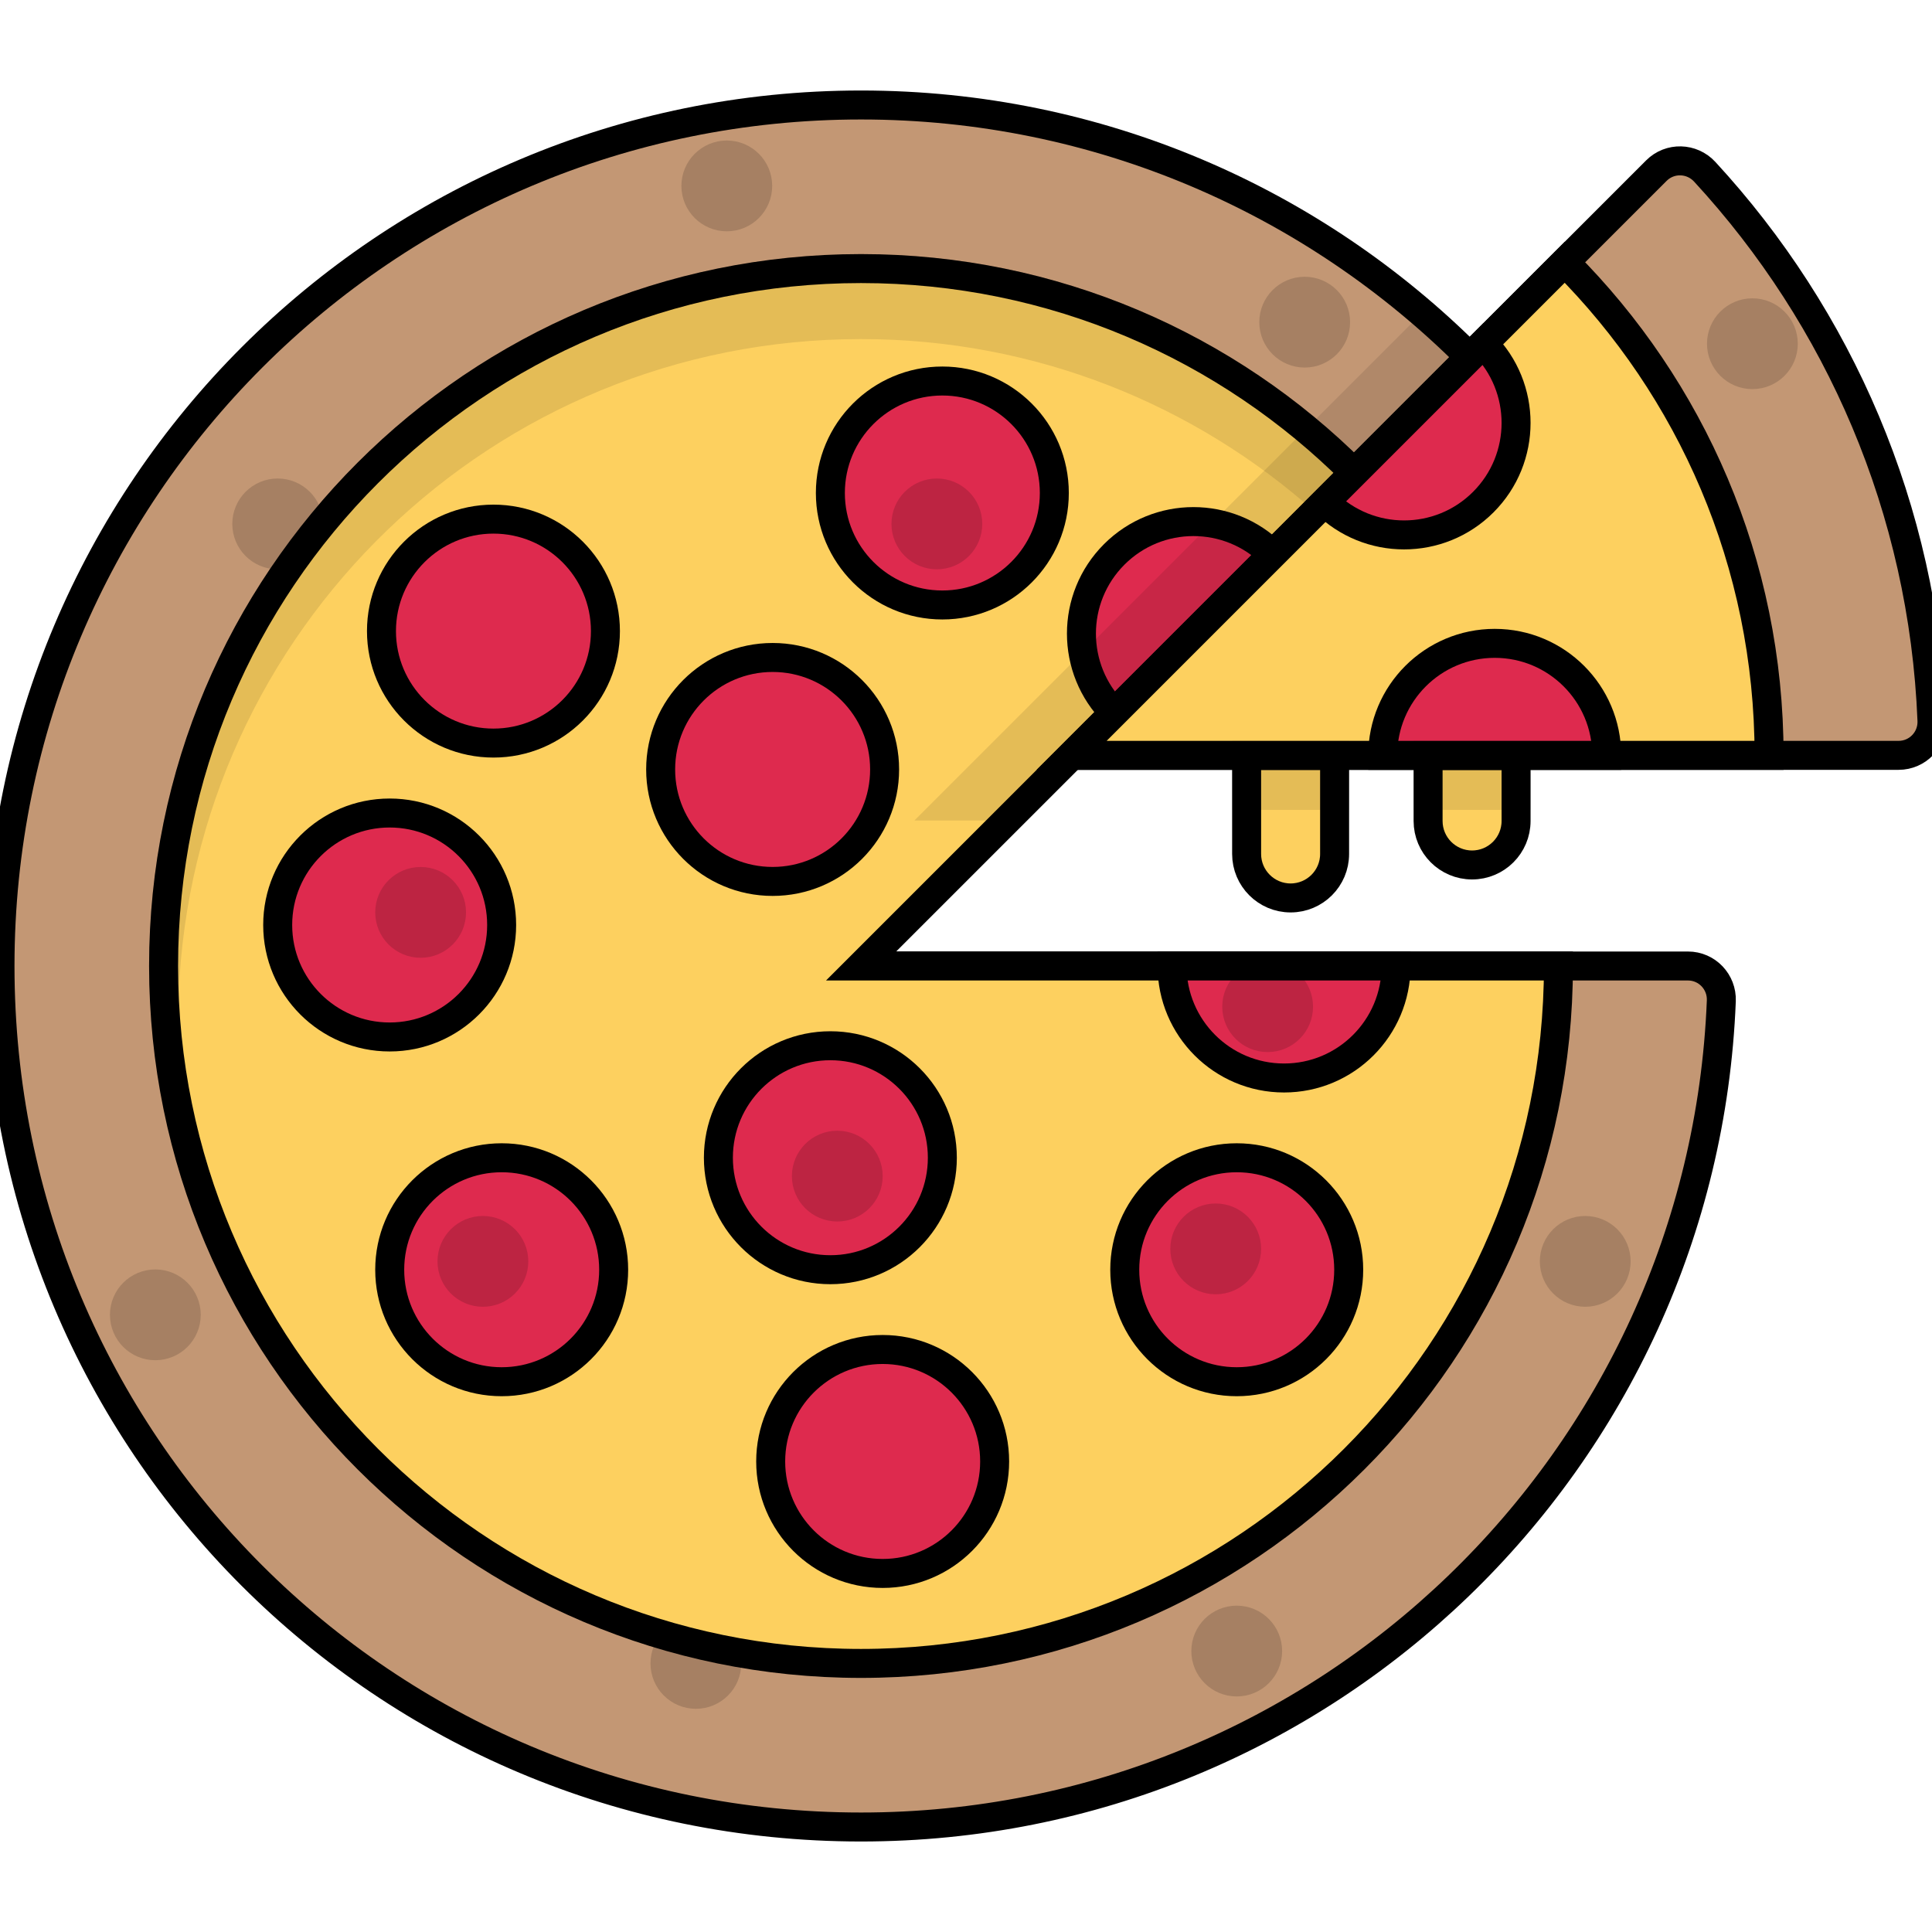
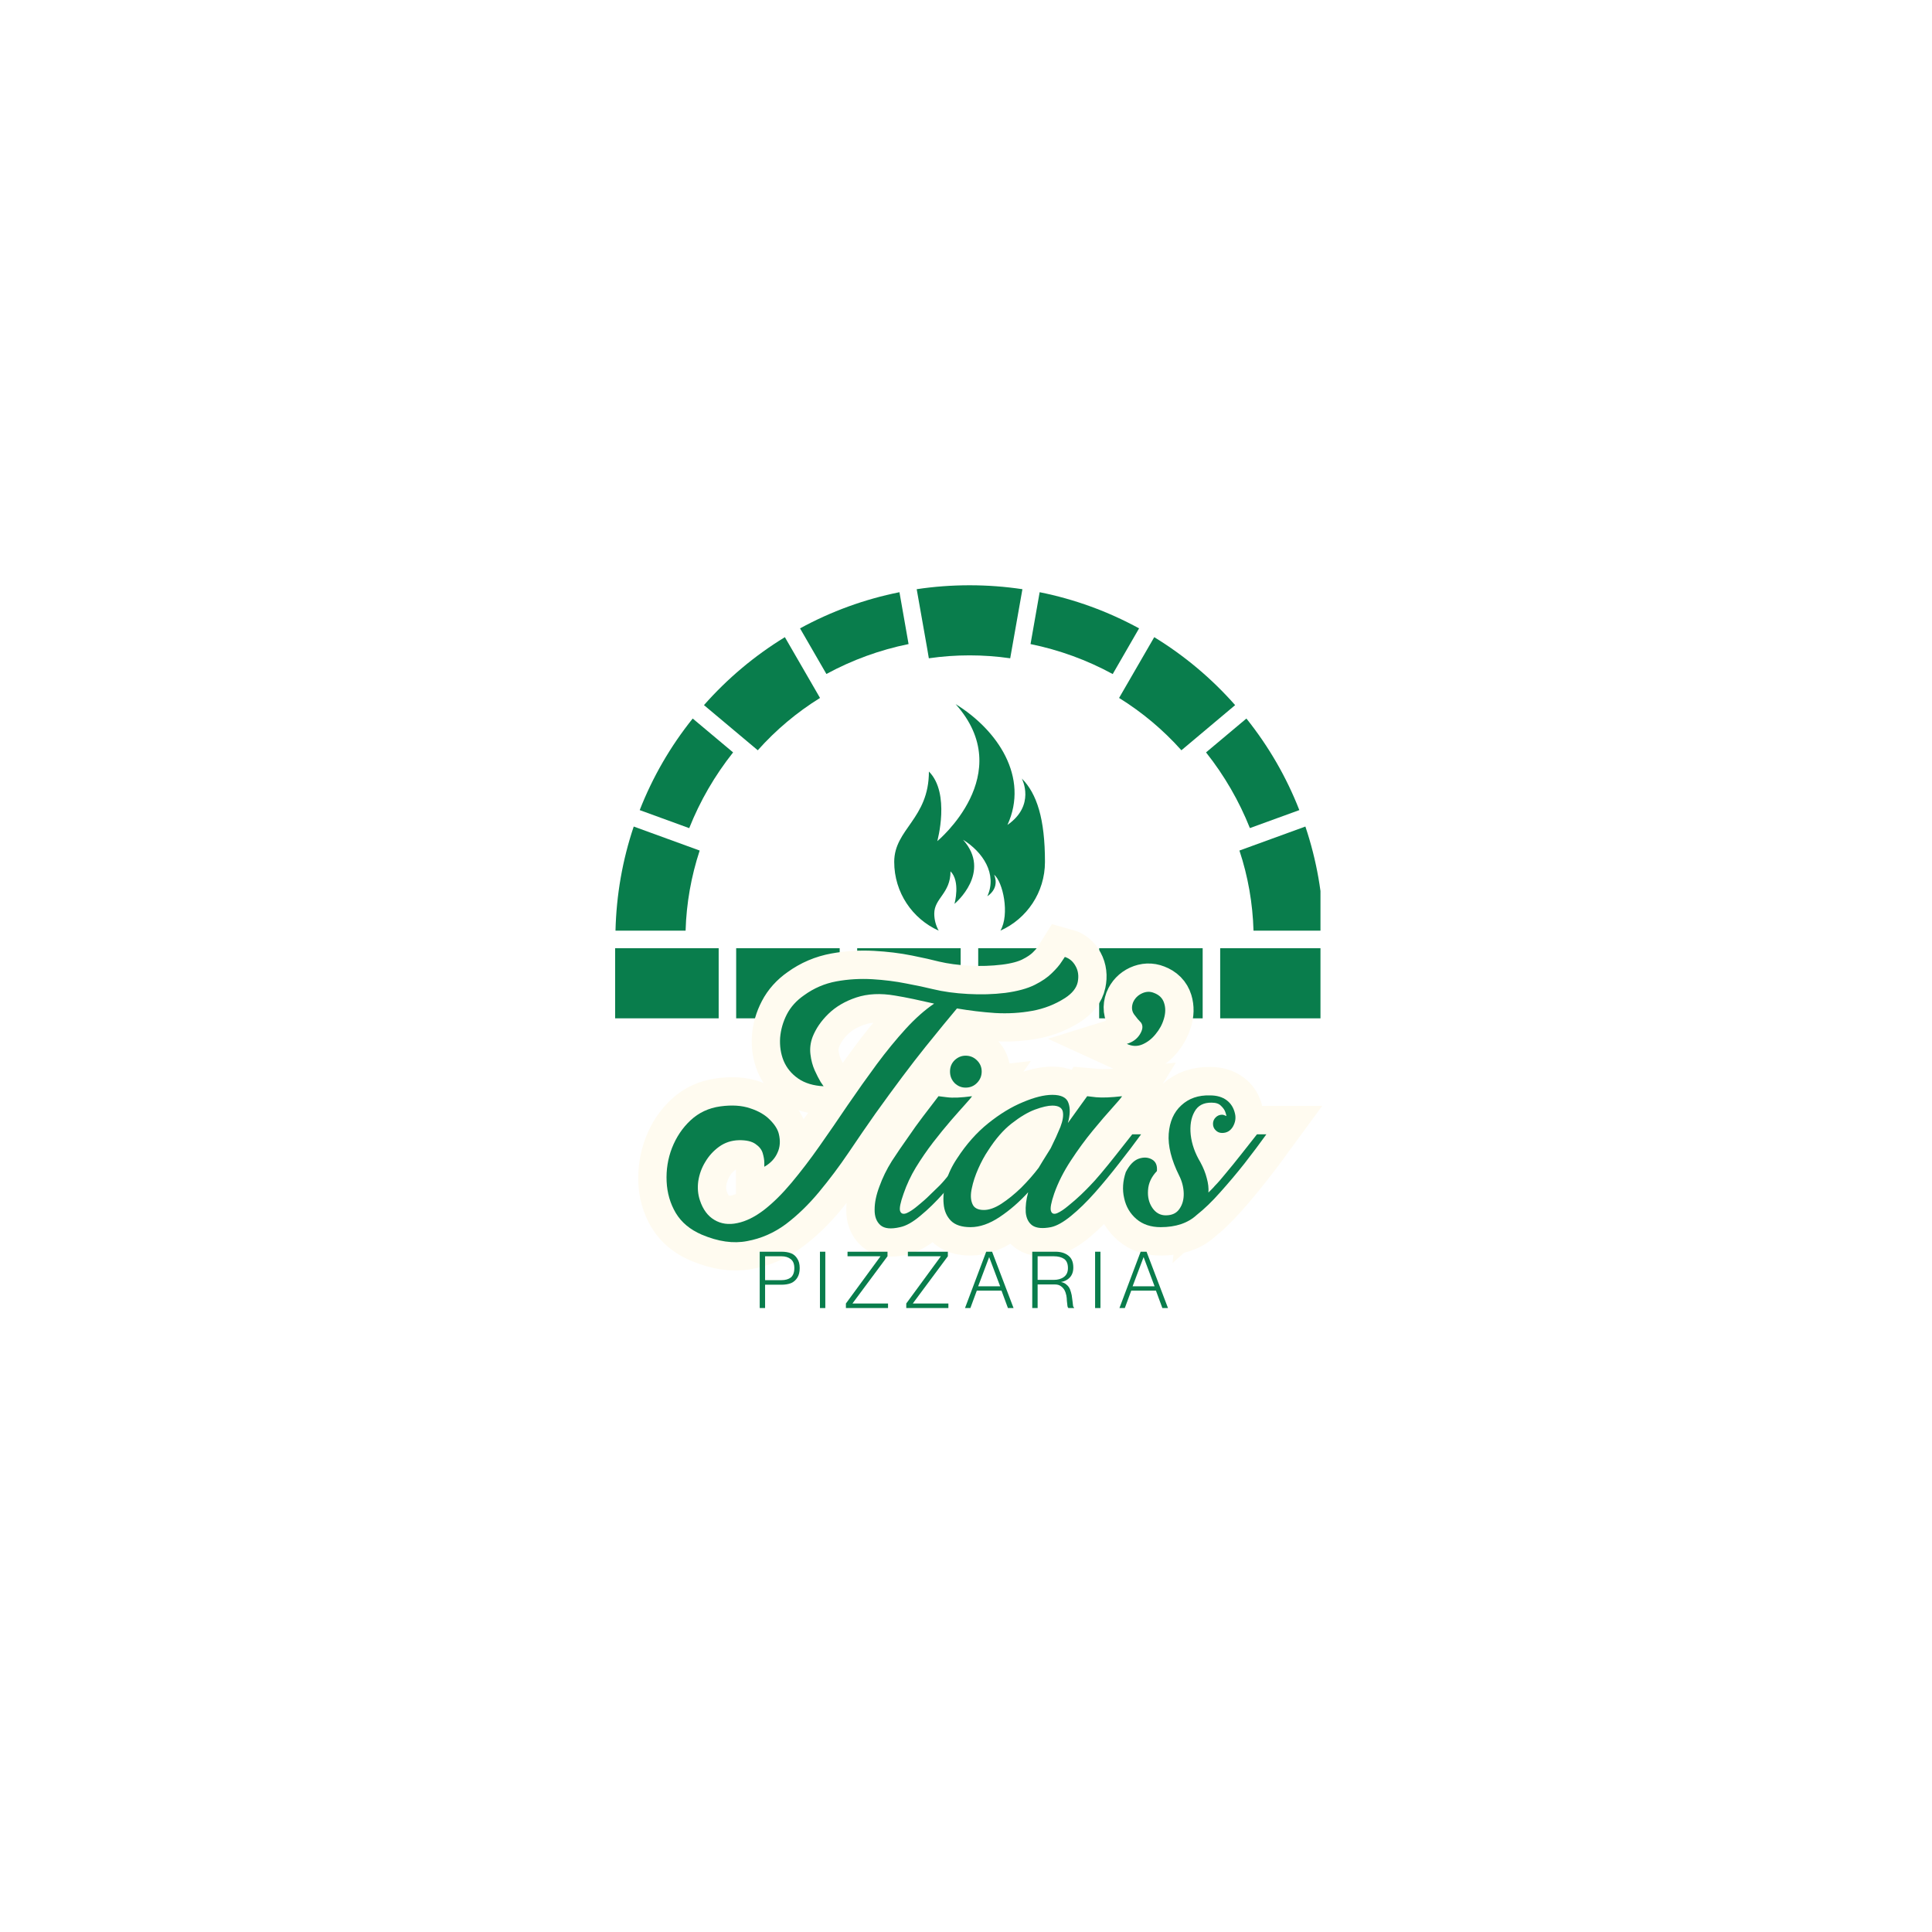
- <svg xmlns="http://www.w3.org/2000/svg" version="1.1" id="Layer_1" viewBox="0 0 512 512" xml:space="preserve" width="64px" height="64px" fill="#000000" stroke="#000000" stroke-width="7.68">
-   <g id="SVGRepo_bgCarrier" stroke-width="0" />
-   <g id="SVGRepo_tracerCarrier" stroke-linecap="round" stroke-linejoin="round" />
-   <g id="SVGRepo_iconCarrier">
-     <path style="fill:#C39774;" d="M228.176,255.999L389.52,94.655c-41.292-41.292-98.335-66.831-161.344-66.831 C102.158,27.825,0,129.982,0,255.999c0,126.389,101.786,228.176,228.176,228.176c122.922,0,223.142-97.2,227.991-218.934 c0.201-5.036-3.8-9.242-8.839-9.242H228.176z" />
-     <circle style="opacity:0.15;enable-background:new ;" cx="345.757" cy="85.377" r="8.191" />
-     <circle style="opacity:0.15;enable-background:new ;" cx="192.609" cy="49.269" r="8.191" />
-     <circle style="opacity:0.15;enable-background:new ;" cx="73.592" cy="138.84" r="8.191" />
-     <circle style="opacity:0.15;enable-background:new ;" cx="41.166" cy="348.444" r="8.191" />
-     <circle style="opacity:0.15;enable-background:new ;" cx="184.418" cy="440.822" r="8.191" />
-     <circle style="opacity:0.15;enable-background:new ;" cx="327.747" cy="437.546" r="8.191" />
-     <circle style="opacity:0.15;enable-background:new ;" cx="420.103" cy="334.278" r="8.191" />
-     <path style="fill:#FDD05F;" d="M43.35,255.999c0,102.076,82.749,184.825,184.825,184.825s184.825-82.749,184.825-184.825H228.176 l130.691-130.69c-33.446-33.446-79.653-54.134-130.691-54.134C126.1,71.175,43.35,153.923,43.35,255.999z" />
-     <path style="opacity:0.1;enable-background:new ;" d="M228.176,71.175C126.1,71.175,43.35,153.924,43.35,256 c0,2.486,0.063,4.957,0.161,7.42c3.896-98.634,85.075-177.405,184.664-177.405c47.262,0,90.373,17.748,123.053,46.933l7.638-7.638 C325.42,91.862,279.213,71.175,228.176,71.175z" />
-     <g>
-       <path style="fill:#DE2A4E;" d="M310.613,255.999c0,16.392,13.288,29.679,29.679,29.679c16.392,0,29.679-13.288,29.679-29.679 L310.613,255.999L310.613,255.999z" />
-       <path style="fill:#DE2A4E;" d="M337.258,146.918c-11.59-11.59-30.383-11.59-41.973,0c-11.59,11.59-11.59,30.383,0,41.973 L337.258,146.918z" />
-       <circle style="fill:#DE2A4E;" cx="249.731" cy="130.649" r="29.675" />
-       <circle style="fill:#DE2A4E;" cx="130.769" cy="167.248" r="29.675" />
-       <circle style="fill:#DE2A4E;" cx="103.267" cy="245.133" r="29.675" />
-       <circle style="fill:#DE2A4E;" cx="204.755" cy="203.913" r="29.675" />
-       <circle style="fill:#DE2A4E;" cx="132.953" cy="336.495" r="29.675" />
-       <circle style="fill:#DE2A4E;" cx="220.056" cy="306.809" r="29.675" />
-       <circle style="fill:#DE2A4E;" cx="233.916" cy="387.304" r="29.675" />
-       <circle style="fill:#DE2A4E;" cx="327.747" cy="336.495" r="29.675" />
+ <svg xmlns="http://www.w3.org/2000/svg" width="150" zoomAndPan="magnify" viewBox="0 0 112.5 112.5" height="150" preserveAspectRatio="xMidYMid meet" version="1.0">
+   <defs>
+     <g />
+     <clipPath id="7deb8e3ed2">
+       <path d="M 72 48 L 76.891 48 L 76.891 55 L 72 55 Z M 72 48 " clip-rule="nonzero" />
+     </clipPath>
+     <clipPath id="2e61ff864e">
+       <path d="M 35.82 48 L 41 48 L 41 55 L 35.82 55 Z M 35.82 48 " clip-rule="nonzero" />
+     </clipPath>
+     <clipPath id="ec653d6124">
+       <path d="M 71 55 L 76.891 55 L 76.891 59.352 L 71 59.352 Z M 71 55 " clip-rule="nonzero" />
+     </clipPath>
+     <clipPath id="f36c072488">
+       <path d="M 64 55 L 71 55 L 71 59.352 L 64 59.352 Z M 64 55 " clip-rule="nonzero" />
+     </clipPath>
+     <clipPath id="583a782985">
+       <path d="M 56 55 L 63 55 L 63 59.352 L 56 59.352 Z M 56 55 " clip-rule="nonzero" />
+     </clipPath>
+     <clipPath id="95b96319da">
+       <path d="M 49 55 L 56 55 L 56 59.352 L 49 59.352 Z M 49 55 " clip-rule="nonzero" />
+     </clipPath>
+     <clipPath id="9e1f53f5bd">
+       <path d="M 42 55 L 49 55 L 49 59.352 L 42 59.352 Z M 42 55 " clip-rule="nonzero" />
+     </clipPath>
+     <clipPath id="bbf9f26774">
+       <path d="M 35.82 55 L 42 55 L 42 59.352 L 35.82 59.352 Z M 35.82 55 " clip-rule="nonzero" />
+     </clipPath>
+   </defs>
+   <path fill="#097d4c" d="M 37.25 47.172 C 38.004 45.246 39.039 43.457 40.336 41.84 L 42.688 43.812 C 41.621 45.16 40.762 46.637 40.133 48.223 Z M 37.25 47.172 " fill-opacity="1" fill-rule="nonzero" />
+   <path fill="#097d4c" d="M 40.992 41.059 C 42.359 39.508 43.941 38.18 45.703 37.102 L 47.75 40.641 C 46.402 41.477 45.184 42.5 44.125 43.688 Z M 40.992 41.059 " fill-opacity="1" fill-rule="nonzero" />
+   <path fill="#097d4c" d="M 46.586 36.59 C 48.402 35.598 50.344 34.891 52.375 34.484 L 52.906 37.504 C 51.23 37.844 49.625 38.43 48.121 39.246 Z M 46.586 36.59 " fill-opacity="1" fill-rule="nonzero" />
+   <path fill="#097d4c" d="M 64.793 39.25 C 63.289 38.43 61.684 37.848 60.008 37.504 L 60.539 34.484 C 62.57 34.891 64.512 35.598 66.328 36.59 Z M 64.793 39.25 " fill-opacity="1" fill-rule="nonzero" />
+   <path fill="#097d4c" d="M 68.793 43.688 C 67.73 42.5 66.516 41.48 65.164 40.641 L 67.211 37.102 C 68.973 38.18 70.555 39.508 71.922 41.059 Z M 68.793 43.688 " fill-opacity="1" fill-rule="nonzero" />
+   <path fill="#097d4c" d="M 72.781 48.219 C 72.148 46.633 71.293 45.156 70.227 43.812 L 72.578 41.84 C 73.875 43.461 74.91 45.25 75.66 47.172 Z M 72.781 48.219 " fill-opacity="1" fill-rule="nonzero" />
+   <g clip-path="url(#7deb8e3ed2)">
+     <path fill="#097d4c" d="M 72.992 54.191 C 72.945 52.598 72.672 51.031 72.172 49.527 L 76.012 48.129 C 76.668 50.082 77.027 52.117 77.074 54.191 Z M 72.992 54.191 " fill-opacity="1" fill-rule="nonzero" />
+   </g>
+   <path fill="#097d4c" d="M 58.824 38.332 C 57.258 38.105 55.656 38.105 54.086 38.332 C 54.086 38.332 54 37.82 54 37.82 L 53.379 34.309 C 55.398 34.004 57.516 34.004 59.535 34.309 C 59.48 34.625 58.859 38.137 58.824 38.332 Z M 58.824 38.332 " fill-opacity="1" fill-rule="nonzero" />
+   <g clip-path="url(#2e61ff864e)">
+     <path fill="#097d4c" d="M 35.84 54.191 C 35.891 52.113 36.246 50.078 36.902 48.129 L 40.742 49.527 C 40.246 51.035 39.969 52.598 39.922 54.191 Z M 35.84 54.191 " fill-opacity="1" fill-rule="nonzero" />
+   </g>
+   <path fill="#097d4c" d="M 60.848 50.188 C 60.848 51.973 59.781 53.508 58.254 54.191 C 58.805 53.242 58.402 51.344 57.883 50.93 C 57.902 50.973 58.246 51.668 57.492 52.191 C 58.082 50.891 57.227 49.609 56.078 48.898 C 57.766 50.789 55.629 52.594 55.578 52.633 C 55.59 52.598 55.934 51.32 55.348 50.738 C 55.348 52.027 54.402 52.301 54.402 53.199 C 54.402 53.559 54.496 53.898 54.66 54.191 C 53.133 53.508 52.07 51.973 52.07 50.188 C 52.07 48.27 54.09 47.684 54.09 44.926 C 55.352 46.191 54.578 48.98 54.578 48.98 C 54.578 48.98 59.293 45.082 55.645 41 C 58.102 42.516 59.934 45.258 58.664 48.035 C 60.305 46.895 59.523 45.379 59.5 45.332 C 60.379 46.215 60.848 47.684 60.848 50.188 Z M 60.848 50.188 " fill-opacity="1" fill-rule="nonzero" />
+   <g clip-path="url(#ec653d6124)">
+     <path fill="#097d4c" d="M 71.051 55.215 L 77.074 55.215 L 77.074 59.297 L 71.051 59.297 Z M 71.051 55.215 " fill-opacity="1" fill-rule="nonzero" />
+   </g>
+   <g clip-path="url(#f36c072488)">
+     <path fill="#097d4c" d="M 64.004 55.215 L 70.031 55.215 L 70.031 59.297 L 64.004 59.297 Z M 64.004 55.215 " fill-opacity="1" fill-rule="nonzero" />
+   </g>
+   <g clip-path="url(#583a782985)">
+     <path fill="#097d4c" d="M 56.961 55.215 L 62.984 55.215 L 62.984 59.297 L 56.961 59.297 Z M 56.961 55.215 " fill-opacity="1" fill-rule="nonzero" />
+   </g>
+   <g clip-path="url(#95b96319da)">
+     <path fill="#097d4c" d="M 49.914 55.215 L 55.938 55.215 L 55.938 59.297 L 49.914 59.297 Z M 49.914 55.215 " fill-opacity="1" fill-rule="nonzero" />
+   </g>
+   <g clip-path="url(#9e1f53f5bd)">
+     <path fill="#097d4c" d="M 42.867 55.215 L 48.895 55.215 L 48.895 59.297 L 42.867 59.297 Z M 42.867 55.215 " fill-opacity="1" fill-rule="nonzero" />
+   </g>
+   <g clip-path="url(#bbf9f26774)">
+     <path fill="#097d4c" d="M 35.82 55.215 L 41.848 55.215 L 41.848 59.297 L 35.82 59.297 Z M 35.82 55.215 " fill-opacity="1" fill-rule="nonzero" />
+   </g>
+   <path stroke-linecap="butt" transform="matrix(0.248494, 0, 0, 0.248494, 20.85595, 54.04628)" fill="none" stroke-linejoin="miter" d="M 165.574 6.762 C 166.674 7.061 167.523 7.768 168.136 8.868 C 168.733 9.969 168.891 11.226 168.592 12.625 C 168.309 14.009 167.334 15.266 165.652 16.367 C 163.294 17.876 160.716 18.882 157.934 19.385 C 155.152 19.872 152.275 20.045 149.288 19.856 C 146.301 19.668 143.315 19.306 140.328 18.803 C 138.693 20.737 136.225 23.755 132.924 27.842 C 129.623 31.929 125.724 37.148 121.213 43.499 C 119.216 46.281 117.126 49.284 114.956 52.506 C 112.771 55.729 110.46 58.826 108.024 61.781 C 105.587 64.736 102.978 67.251 100.211 69.326 C 97.429 71.401 94.411 72.737 91.157 73.335 C 87.903 73.948 84.366 73.429 80.546 71.81 C 77.811 70.647 75.783 68.965 74.431 66.733 C 73.095 64.5 72.387 62.048 72.277 59.344 C 72.183 56.64 72.607 54.015 73.566 51.484 C 74.541 48.938 75.987 46.769 77.889 44.992 C 79.807 43.2 82.134 42.131 84.853 41.77 C 87.588 41.392 89.915 41.534 91.848 42.194 C 93.798 42.839 95.338 43.75 96.454 44.898 C 97.602 46.045 98.293 47.146 98.545 48.199 C 98.969 49.834 98.891 51.312 98.278 52.663 C 97.68 53.984 96.643 55.084 95.165 55.917 C 95.165 55.917 95.165 55.603 95.165 54.943 C 95.165 54.283 95.039 53.528 94.772 52.695 C 94.521 51.846 93.955 51.123 93.074 50.526 C 92.226 49.928 90.921 49.645 89.207 49.708 C 87.463 49.755 85.922 50.258 84.586 51.201 C 83.265 52.145 82.165 53.324 81.332 54.754 C 80.499 56.153 79.964 57.662 79.713 59.266 C 79.477 60.869 79.603 62.362 80.074 63.777 C 80.813 65.931 81.945 67.471 83.501 68.383 C 85.042 69.311 86.818 69.562 88.83 69.138 C 90.858 68.713 92.964 67.66 95.165 65.994 C 97.272 64.359 99.394 62.252 101.547 59.674 C 103.701 57.065 105.87 54.204 108.071 51.091 C 110.288 47.963 112.504 44.741 114.768 41.44 C 117.016 38.138 119.263 34.963 121.527 31.898 C 123.775 28.832 126.023 26.066 128.287 23.598 C 130.535 21.13 132.767 19.165 134.983 17.687 C 133.364 17.31 131.761 16.964 130.189 16.634 C 128.601 16.288 127.139 16.005 125.771 15.801 C 122.407 15.235 119.405 15.376 116.764 16.241 C 114.107 17.105 111.922 18.379 110.193 20.045 C 108.464 21.727 107.238 23.535 106.499 25.484 C 105.98 26.836 105.807 28.204 105.98 29.571 C 106.169 30.939 106.499 32.181 107.002 33.297 C 107.505 34.429 107.977 35.34 108.417 36.032 C 108.873 36.708 109.093 37.038 109.093 37.038 C 106.688 36.944 104.691 36.346 103.119 35.246 C 101.547 34.146 100.416 32.747 99.724 31.08 C 99.048 29.383 98.765 27.59 98.891 25.673 C 99.032 23.755 99.567 21.916 100.478 20.171 C 101.39 18.41 102.726 16.933 104.456 15.722 C 106.751 14.056 109.297 12.971 112.08 12.468 C 114.862 11.965 117.676 11.792 120.505 11.949 C 123.335 12.107 125.992 12.421 128.475 12.924 C 130.975 13.427 133.034 13.883 134.653 14.307 C 137.121 14.889 139.872 15.251 142.874 15.423 C 145.893 15.581 148.817 15.486 151.646 15.14 C 154.476 14.795 156.786 14.166 158.563 13.286 C 160.245 12.452 161.597 11.525 162.618 10.55 C 163.64 9.544 164.395 8.664 164.866 7.909 C 165.338 7.139 165.574 6.762 165.574 6.762 Z M 146.05 48.293 L 148.188 48.293 C 146.616 50.431 144.887 52.711 143.016 55.1 C 141.161 57.474 139.259 59.753 137.31 61.938 C 135.376 64.107 133.521 65.931 131.745 67.408 C 129.969 68.886 128.397 69.766 127.029 70.081 C 124.875 70.552 123.335 70.38 122.392 69.578 C 121.449 68.76 120.993 67.534 121.008 65.915 C 121.04 64.28 121.417 62.473 122.172 60.492 C 122.895 58.495 123.854 56.53 125.064 54.581 C 126.274 52.695 127.516 50.856 128.805 49.048 C 130.094 47.224 131.273 45.605 132.342 44.175 C 133.411 42.729 134.292 41.565 134.967 40.716 C 135.659 39.836 135.989 39.412 135.989 39.412 C 135.989 39.412 136.665 39.49 137.986 39.632 C 139.338 39.789 141.287 39.71 143.865 39.412 C 143.692 39.663 143.157 40.292 142.23 41.282 C 141.318 42.288 140.218 43.546 138.897 45.071 C 137.593 46.58 136.209 48.278 134.763 50.148 C 133.333 52.003 131.996 53.952 130.755 55.996 C 129.513 58.055 128.538 60.115 127.815 62.205 C 127.076 64.296 126.825 65.679 127.045 66.308 C 127.249 66.937 127.721 67.094 128.475 66.78 C 129.245 66.45 130.126 65.884 131.148 65.051 C 132.169 64.202 133.144 63.337 134.056 62.457 C 134.967 61.561 135.675 60.869 136.146 60.398 C 136.838 59.722 137.718 58.731 138.772 57.426 C 139.856 56.106 141.035 54.644 142.309 53.041 C 143.598 51.437 144.855 49.865 146.05 48.293 Z M 146.128 33.595 C 146.128 34.633 145.767 35.513 145.044 36.252 C 144.305 36.991 143.425 37.352 142.371 37.352 C 141.365 37.352 140.501 36.991 139.762 36.252 C 139.023 35.513 138.662 34.633 138.662 33.595 C 138.662 32.542 139.023 31.662 139.762 30.954 C 140.501 30.247 141.365 29.886 142.371 29.886 C 143.425 29.886 144.305 30.247 145.044 30.954 C 145.767 31.662 146.128 32.542 146.128 33.595 Z M 181.372 48.293 L 183.494 48.293 C 181.922 50.431 180.209 52.711 178.338 55.1 C 176.483 57.474 174.581 59.753 172.632 61.938 C 170.698 64.107 168.843 65.931 167.067 67.408 C 165.291 68.886 163.703 69.766 162.335 70.081 C 160.402 70.442 158.971 70.301 158.013 69.656 C 157.069 68.996 156.551 67.959 156.441 66.575 C 156.346 65.192 156.519 63.62 157.007 61.891 C 154.947 64.155 152.731 66.072 150.341 67.676 C 147.952 69.279 145.657 70.081 143.456 70.081 C 141.413 70.081 139.888 69.562 138.913 68.54 C 137.907 67.519 137.341 66.198 137.184 64.61 C 137.011 63.007 137.2 61.262 137.75 59.376 C 138.3 57.505 139.165 55.682 140.312 53.952 C 142.466 50.636 144.918 47.885 147.669 45.684 C 150.42 43.483 153.139 41.833 155.812 40.732 C 158.484 39.632 160.764 39.082 162.666 39.082 C 164.756 39.082 166.014 39.695 166.47 40.937 C 166.91 42.178 166.847 43.75 166.281 45.684 C 167.586 43.86 168.671 42.351 169.535 41.172 C 170.415 39.993 170.84 39.412 170.84 39.412 C 170.84 39.412 171.563 39.475 172.993 39.6 C 174.44 39.726 176.452 39.663 179.03 39.412 C 178.81 39.773 178.039 40.654 176.719 42.084 C 175.414 43.499 173.889 45.291 172.129 47.429 C 170.384 49.567 168.671 51.909 166.989 54.471 C 165.307 57.018 164.017 59.596 163.121 62.205 C 162.398 64.296 162.131 65.679 162.335 66.308 C 162.556 66.937 163.043 67.094 163.797 66.78 C 164.552 66.45 165.448 65.884 166.47 65.051 C 167.492 64.202 168.466 63.337 169.394 62.457 C 170.305 61.561 170.997 60.869 171.453 60.398 C 172.145 59.722 173.041 58.731 174.11 57.426 C 175.178 56.106 176.357 54.644 177.646 53.041 C 178.92 51.437 180.162 49.865 181.372 48.293 Z M 160.386 54.581 L 162.257 51.61 C 163.216 49.755 163.97 48.089 164.552 46.611 C 165.118 45.118 165.307 43.908 165.086 42.98 C 164.882 42.053 164.08 41.597 162.666 41.597 C 161.66 41.597 160.323 41.911 158.61 42.556 C 156.912 43.184 155.089 44.253 153.139 45.778 C 151.19 47.287 149.351 49.394 147.622 52.066 C 146.789 53.324 146.034 54.738 145.327 56.342 C 144.604 57.945 144.101 59.486 143.786 60.948 C 143.472 62.425 143.503 63.651 143.896 64.626 C 144.289 65.585 145.185 66.057 146.616 66.057 C 147.81 66.057 149.194 65.569 150.734 64.579 C 152.291 63.589 153.831 62.331 155.387 60.806 C 156.928 59.281 158.28 57.725 159.443 56.153 Z M 186.497 15.172 C 187.754 15.643 188.54 16.445 188.886 17.577 C 189.232 18.693 189.2 19.919 188.807 21.24 C 188.414 22.544 187.77 23.755 186.874 24.855 C 185.978 25.956 184.956 26.757 183.777 27.245 C 182.598 27.748 181.372 27.716 180.114 27.135 C 181.482 26.71 182.504 25.956 183.18 24.855 C 183.871 23.755 183.95 22.859 183.431 22.183 C 182.944 21.664 182.425 21.004 181.844 20.218 C 181.278 19.432 181.168 18.504 181.545 17.451 C 181.954 16.461 182.645 15.738 183.62 15.282 C 184.595 14.842 185.553 14.795 186.497 15.172 Z M 212.843 48.293 C 211.318 50.384 209.62 52.632 207.718 55.053 C 205.832 57.474 203.93 59.737 202.012 61.891 C 200.11 64.044 198.271 65.837 196.479 67.251 C 194.435 69.138 191.621 70.081 188.053 70.081 C 185.758 70.081 183.856 69.436 182.378 68.163 C 180.869 66.858 179.894 65.239 179.454 63.274 C 178.998 61.309 179.14 59.266 179.879 57.175 C 180.712 55.493 181.734 54.455 182.913 54.047 C 184.092 53.622 185.129 53.669 186.025 54.188 C 186.921 54.723 187.314 55.634 187.188 56.939 C 185.884 58.244 185.176 59.706 185.082 61.341 C 184.972 62.96 185.318 64.375 186.104 65.569 C 186.874 66.748 187.927 67.33 189.248 67.33 C 190.725 67.33 191.794 66.811 192.47 65.789 C 193.146 64.768 193.476 63.541 193.445 62.111 C 193.429 60.665 193.068 59.281 192.392 57.961 C 190.552 54.235 189.735 50.95 189.955 48.12 C 190.159 45.291 191.134 43.09 192.895 41.487 C 194.655 39.883 196.903 39.113 199.638 39.16 C 201.195 39.16 202.484 39.537 203.521 40.308 C 204.543 41.062 205.187 42.131 205.455 43.499 C 205.706 44.552 205.549 45.558 204.967 46.533 C 204.401 47.492 203.553 47.979 202.452 47.979 C 201.886 47.979 201.383 47.775 200.959 47.366 C 200.534 46.941 200.33 46.438 200.33 45.857 C 200.33 45.275 200.534 44.772 200.959 44.363 C 201.383 43.939 201.886 43.735 202.452 43.735 C 202.719 43.735 203.05 43.829 203.474 44.033 C 203.474 43.876 203.38 43.562 203.207 43.059 C 203.034 42.556 202.704 42.068 202.232 41.597 C 201.761 41.125 201.022 40.889 200.016 40.889 C 198.145 40.842 196.793 41.534 195.96 42.98 C 195.158 44.426 194.875 46.234 195.095 48.419 C 195.331 50.588 196.086 52.726 197.343 54.817 C 198.082 56.122 198.601 57.395 198.9 58.59 C 199.23 59.8 199.34 60.916 199.23 61.969 C 199.56 61.671 199.843 61.388 200.094 61.121 C 200.361 60.853 200.582 60.618 200.723 60.398 C 201.415 59.722 202.279 58.731 203.364 57.426 C 204.433 56.106 205.612 54.644 206.901 53.041 C 208.19 51.437 209.432 49.865 210.642 48.293 Z M 212.843 48.293 " stroke="#fffbf0" stroke-width="13.275" stroke-opacity="1" stroke-miterlimit="4" />
+   <g fill="#097d4c" fill-opacity="1">
+     <g transform="translate(38.81739, 71.44085)">
+       <g>
+         <path d="M 23.188 -15.719 C 23.457 -15.633 23.664 -15.457 23.812 -15.188 C 23.969 -14.914 24.008 -14.602 23.938 -14.25 C 23.863 -13.906 23.617 -13.598 23.203 -13.328 C 22.617 -12.953 21.977 -12.703 21.281 -12.578 C 20.594 -12.453 19.875 -12.41 19.125 -12.453 C 18.383 -12.504 17.645 -12.594 16.906 -12.719 C 16.5 -12.238 15.883 -11.488 15.062 -10.469 C 14.25 -9.457 13.281 -8.164 12.156 -6.594 C 11.664 -5.895 11.148 -5.145 10.609 -4.344 C 10.066 -3.539 9.488 -2.77 8.875 -2.031 C 8.27 -1.301 7.625 -0.676 6.938 -0.156 C 6.25 0.352 5.5 0.68 4.688 0.828 C 3.883 0.984 3.004 0.859 2.047 0.453 C 1.367 0.16 0.863 -0.258 0.531 -0.812 C 0.207 -1.363 0.031 -1.973 0 -2.641 C -0.031 -3.316 0.07 -3.969 0.312 -4.594 C 0.562 -5.227 0.922 -5.766 1.391 -6.203 C 1.867 -6.648 2.445 -6.922 3.125 -7.016 C 3.801 -7.109 4.379 -7.07 4.859 -6.906 C 5.348 -6.75 5.734 -6.523 6.016 -6.234 C 6.297 -5.953 6.469 -5.68 6.531 -5.422 C 6.633 -5.016 6.609 -4.645 6.453 -4.312 C 6.305 -3.977 6.051 -3.707 5.688 -3.5 C 5.688 -3.5 5.688 -3.578 5.688 -3.734 C 5.688 -3.898 5.656 -4.086 5.594 -4.297 C 5.531 -4.504 5.391 -4.68 5.172 -4.828 C 4.953 -4.984 4.629 -5.055 4.203 -5.047 C 3.773 -5.035 3.395 -4.91 3.062 -4.672 C 2.727 -4.43 2.457 -4.133 2.25 -3.781 C 2.039 -3.438 1.906 -3.066 1.844 -2.672 C 1.789 -2.273 1.82 -1.898 1.938 -1.547 C 2.113 -1.016 2.395 -0.633 2.781 -0.406 C 3.164 -0.176 3.609 -0.113 4.109 -0.219 C 4.617 -0.32 5.145 -0.582 5.688 -1 C 6.207 -1.406 6.734 -1.926 7.266 -2.562 C 7.805 -3.207 8.348 -3.914 8.891 -4.688 C 9.441 -5.469 9.992 -6.27 10.547 -7.094 C 11.109 -7.914 11.672 -8.707 12.234 -9.469 C 12.797 -10.227 13.359 -10.914 13.922 -11.531 C 14.484 -12.145 15.035 -12.633 15.578 -13 C 15.172 -13.094 14.77 -13.18 14.375 -13.266 C 13.988 -13.348 13.629 -13.414 13.297 -13.469 C 12.461 -13.613 11.711 -13.578 11.047 -13.359 C 10.391 -13.141 9.848 -12.82 9.422 -12.406 C 8.992 -11.988 8.688 -11.539 8.5 -11.062 C 8.375 -10.727 8.332 -10.391 8.375 -10.047 C 8.414 -9.703 8.5 -9.391 8.625 -9.109 C 8.75 -8.836 8.863 -8.613 8.969 -8.438 C 9.082 -8.27 9.141 -8.188 9.141 -8.188 C 8.547 -8.219 8.051 -8.367 7.656 -8.641 C 7.27 -8.91 6.988 -9.254 6.812 -9.672 C 6.645 -10.086 6.578 -10.535 6.609 -11.016 C 6.648 -11.492 6.781 -11.945 7 -12.375 C 7.227 -12.812 7.562 -13.18 8 -13.484 C 8.57 -13.898 9.203 -14.172 9.891 -14.297 C 10.578 -14.422 11.27 -14.461 11.969 -14.422 C 12.676 -14.379 13.336 -14.297 13.953 -14.172 C 14.578 -14.055 15.094 -13.945 15.5 -13.844 C 16.113 -13.695 16.797 -13.602 17.547 -13.562 C 18.297 -13.52 19.02 -13.539 19.719 -13.625 C 20.426 -13.719 21 -13.875 21.438 -14.094 C 21.852 -14.301 22.188 -14.531 22.438 -14.781 C 22.695 -15.031 22.883 -15.25 23 -15.438 C 23.125 -15.625 23.188 -15.719 23.188 -15.719 Z M 23.188 -15.719 " />
+       </g>
    </g>
-     <circle style="opacity:0.15;enable-background:new ;" cx="322.177" cy="330.969" r="8.191" />
-     <circle style="opacity:0.15;enable-background:new ;" cx="221.891" cy="311.681" r="8.191" />
-     <circle style="opacity:0.15;enable-background:new ;" cx="335.939" cy="266.78" r="8.191" />
-     <circle style="opacity:0.15;enable-background:new ;" cx="248.279" cy="138.84" r="8.191" />
-     <circle style="opacity:0.15;enable-background:new ;" cx="111.47" cy="241.791" r="8.191" />
-     <circle style="opacity:0.15;enable-background:new ;" cx="127.973" cy="334.278" r="8.191" />
-     <path style="opacity:0.1;enable-background:new ;" d="M379.747,85.46L251.603,213.602h18.969L389.52,94.655 C386.357,91.492,383.09,88.433,379.747,85.46z" />
-     <g>
-       <path style="fill:#FDD05F;" d="M342.026,237.964L342.026,237.964c-6.438,0-11.658-5.22-11.658-11.658v-26.131h23.316v26.131 C353.684,232.744,348.464,237.964,342.026,237.964z" />
-       <path style="fill:#FDD05F;" d="M390.117,229.226L390.117,229.226c-6.439,0-11.658-5.22-11.658-11.658v-17.393h23.316v17.393 C401.775,224.007,396.556,229.226,390.117,229.226z" />
+   </g>
+   <g fill="#097d4c" fill-opacity="1">
+     <g transform="translate(53.00748, 71.44085)">
+       <g>
+         <path d="M 4.141 -5.391 L 4.672 -5.391 C 4.273 -4.859 3.848 -4.297 3.391 -3.703 C 2.93 -3.109 2.457 -2.539 1.969 -2 C 1.488 -1.457 1.023 -1.004 0.578 -0.641 C 0.141 -0.273 -0.25 -0.055 -0.594 0.016 C -1.125 0.141 -1.504 0.102 -1.734 -0.094 C -1.973 -0.301 -2.086 -0.609 -2.078 -1.016 C -2.078 -1.422 -1.984 -1.867 -1.797 -2.359 C -1.617 -2.859 -1.379 -3.348 -1.078 -3.828 C -0.773 -4.297 -0.461 -4.754 -0.141 -5.203 C 0.172 -5.66 0.461 -6.066 0.734 -6.422 C 1.004 -6.773 1.223 -7.062 1.391 -7.281 C 1.555 -7.5 1.641 -7.609 1.641 -7.609 C 1.641 -7.609 1.805 -7.586 2.141 -7.547 C 2.473 -7.504 2.957 -7.523 3.594 -7.609 C 3.551 -7.535 3.414 -7.375 3.188 -7.125 C 2.969 -6.883 2.691 -6.57 2.359 -6.188 C 2.035 -5.812 1.691 -5.391 1.328 -4.922 C 0.973 -4.461 0.641 -3.977 0.328 -3.469 C 0.023 -2.969 -0.211 -2.457 -0.391 -1.938 C -0.578 -1.414 -0.645 -1.078 -0.594 -0.922 C -0.539 -0.766 -0.414 -0.723 -0.219 -0.797 C -0.031 -0.879 0.188 -1.023 0.438 -1.234 C 0.695 -1.441 0.938 -1.656 1.156 -1.875 C 1.383 -2.094 1.562 -2.266 1.688 -2.391 C 1.852 -2.555 2.066 -2.801 2.328 -3.125 C 2.598 -3.445 2.891 -3.805 3.203 -4.203 C 3.523 -4.609 3.836 -5.004 4.141 -5.391 Z M 4.156 -9.047 C 4.156 -8.785 4.062 -8.562 3.875 -8.375 C 3.695 -8.195 3.477 -8.109 3.219 -8.109 C 2.977 -8.109 2.766 -8.195 2.578 -8.375 C 2.398 -8.562 2.312 -8.785 2.312 -9.047 C 2.312 -9.305 2.398 -9.523 2.578 -9.703 C 2.766 -9.879 2.977 -9.969 3.219 -9.969 C 3.477 -9.969 3.695 -9.879 3.875 -9.703 C 4.062 -9.523 4.156 -9.305 4.156 -9.047 Z M 4.156 -9.047 " />
+       </g>
    </g>
-     <path style="fill:#C39774;" d="M451.763,45.513c-3.423-3.711-9.229-3.872-12.798-0.303l-24.273,24.273L284,200.175h219.151 c5.03,0,9.041-4.191,8.841-9.217C509.766,134.915,487.326,84.07,451.763,45.513z" />
-     <circle style="opacity:0.15;enable-background:new ;" cx="464.403" cy="91.089" r="8.191" />
-     <path style="fill:#FDD05F;" d="M468.825,200.175c0-51.037-20.687-97.244-54.134-130.691L284,200.175H468.825z" />
-     <g>
-       <path style="fill:#DE2A4E;" d="M425.797,200.175c0-16.392-13.288-29.679-29.679-29.679c-16.392,0-29.679,13.288-29.679,29.679 H425.797z" />
-       <path style="fill:#DE2A4E;" d="M351.109,133.066c11.59,11.59,30.383,11.59,41.973,0c11.59-11.59,11.59-30.383,0-41.973 L351.109,133.066z" />
+   </g>
+   <g fill="#097d4c" fill-opacity="1">
+     <g transform="translate(57.07296, 71.44085)">
+       <g>
+         <path d="M 8.859 -5.391 L 9.375 -5.391 C 8.988 -4.859 8.562 -4.297 8.094 -3.703 C 7.633 -3.109 7.164 -2.539 6.688 -2 C 6.207 -1.457 5.742 -1.004 5.297 -0.641 C 4.848 -0.273 4.457 -0.055 4.125 0.016 C 3.645 0.109 3.285 0.078 3.047 -0.078 C 2.816 -0.242 2.688 -0.5 2.656 -0.844 C 2.633 -1.195 2.68 -1.586 2.797 -2.016 C 2.285 -1.453 1.734 -0.973 1.141 -0.578 C 0.547 -0.18 -0.02 0.016 -0.562 0.016 C -1.07 0.016 -1.453 -0.109 -1.703 -0.359 C -1.953 -0.617 -2.094 -0.945 -2.125 -1.344 C -2.164 -1.738 -2.117 -2.172 -1.984 -2.641 C -1.848 -3.109 -1.633 -3.555 -1.344 -3.984 C -0.812 -4.805 -0.207 -5.488 0.469 -6.031 C 1.156 -6.582 1.832 -6.992 2.5 -7.266 C 3.164 -7.547 3.734 -7.688 4.203 -7.688 C 4.723 -7.688 5.035 -7.531 5.141 -7.219 C 5.254 -6.914 5.242 -6.523 5.109 -6.047 C 5.43 -6.492 5.695 -6.863 5.906 -7.156 C 6.125 -7.457 6.234 -7.609 6.234 -7.609 C 6.234 -7.609 6.41 -7.586 6.766 -7.547 C 7.129 -7.516 7.629 -7.535 8.266 -7.609 C 8.211 -7.516 8.023 -7.289 7.703 -6.938 C 7.379 -6.582 7 -6.141 6.562 -5.609 C 6.125 -5.078 5.695 -4.492 5.281 -3.859 C 4.863 -3.223 4.539 -2.582 4.312 -1.938 C 4.133 -1.414 4.07 -1.078 4.125 -0.922 C 4.176 -0.766 4.297 -0.723 4.484 -0.797 C 4.672 -0.879 4.891 -1.023 5.141 -1.234 C 5.398 -1.441 5.645 -1.656 5.875 -1.875 C 6.102 -2.094 6.273 -2.266 6.391 -2.391 C 6.555 -2.555 6.773 -2.801 7.047 -3.125 C 7.316 -3.445 7.609 -3.805 7.922 -4.203 C 8.242 -4.609 8.555 -5.004 8.859 -5.391 Z M 3.641 -3.828 L 4.109 -4.578 C 4.336 -5.035 4.523 -5.445 4.672 -5.812 C 4.816 -6.188 4.863 -6.488 4.812 -6.719 C 4.758 -6.945 4.555 -7.062 4.203 -7.062 C 3.953 -7.062 3.613 -6.984 3.188 -6.828 C 2.77 -6.672 2.316 -6.398 1.828 -6.016 C 1.348 -5.641 0.895 -5.117 0.469 -4.453 C 0.258 -4.141 0.066 -3.785 -0.109 -3.391 C -0.285 -2.992 -0.41 -2.613 -0.484 -2.25 C -0.566 -1.883 -0.555 -1.582 -0.453 -1.344 C -0.359 -1.102 -0.133 -0.984 0.219 -0.984 C 0.52 -0.984 0.859 -1.102 1.234 -1.344 C 1.617 -1.594 2.004 -1.906 2.391 -2.281 C 2.773 -2.664 3.113 -3.051 3.406 -3.438 Z M 3.641 -3.828 " />
+       </g>
    </g>
-     <rect x="330.368" y="200.178" style="opacity:0.1;enable-background:new ;" width="23.316" height="10.601" />
-     <rect x="378.458" y="200.178" style="opacity:0.1;enable-background:new ;" width="23.316" height="10.601" />
+   </g>
+   <g fill="#097d4c" fill-opacity="1">
+     <g transform="translate(65.84893, 71.44085)">
+       <g>
+         <path d="M 1.344 -13.625 C 1.656 -13.508 1.852 -13.312 1.938 -13.031 C 2.031 -12.75 2.023 -12.441 1.922 -12.109 C 1.828 -11.785 1.664 -11.488 1.438 -11.219 C 1.219 -10.945 0.961 -10.75 0.672 -10.625 C 0.379 -10.5 0.078 -10.508 -0.234 -10.656 C 0.109 -10.758 0.363 -10.945 0.531 -11.219 C 0.695 -11.488 0.719 -11.711 0.594 -11.891 C 0.469 -12.016 0.332 -12.176 0.188 -12.375 C 0.051 -12.57 0.031 -12.801 0.125 -13.062 C 0.227 -13.301 0.398 -13.477 0.641 -13.594 C 0.879 -13.707 1.113 -13.719 1.344 -13.625 Z M 1.344 -13.625 " />
+       </g>
+     </g>
+   </g>
+   <g fill="#097d4c" fill-opacity="1">
+     <g transform="translate(68.11621, 71.44085)">
+       <g>
+         <path d="M 5.625 -5.391 C 5.25 -4.867 4.828 -4.305 4.359 -3.703 C 3.891 -3.109 3.414 -2.547 2.938 -2.016 C 2.469 -1.484 2.008 -1.039 1.562 -0.688 C 1.051 -0.219 0.352 0.016 -0.531 0.016 C -1.102 0.016 -1.57 -0.141 -1.938 -0.453 C -2.312 -0.773 -2.551 -1.18 -2.656 -1.672 C -2.77 -2.16 -2.738 -2.664 -2.562 -3.188 C -2.352 -3.602 -2.102 -3.863 -1.812 -3.969 C -1.52 -4.07 -1.258 -4.055 -1.031 -3.922 C -0.812 -3.797 -0.719 -3.57 -0.75 -3.25 C -1.07 -2.914 -1.242 -2.547 -1.266 -2.141 C -1.297 -1.742 -1.211 -1.398 -1.016 -1.109 C -0.816 -0.816 -0.555 -0.672 -0.234 -0.672 C 0.129 -0.672 0.395 -0.797 0.562 -1.047 C 0.738 -1.297 0.82 -1.598 0.812 -1.953 C 0.801 -2.316 0.711 -2.66 0.547 -2.984 C 0.086 -3.91 -0.113 -4.723 -0.062 -5.422 C -0.008 -6.129 0.234 -6.68 0.672 -7.078 C 1.109 -7.484 1.664 -7.676 2.344 -7.656 C 2.738 -7.656 3.062 -7.562 3.312 -7.375 C 3.562 -7.188 3.723 -6.926 3.797 -6.594 C 3.859 -6.332 3.816 -6.078 3.672 -5.828 C 3.523 -5.586 3.316 -5.469 3.047 -5.469 C 2.898 -5.469 2.773 -5.52 2.672 -5.625 C 2.566 -5.727 2.516 -5.852 2.516 -6 C 2.516 -6.145 2.566 -6.27 2.672 -6.375 C 2.773 -6.477 2.898 -6.531 3.047 -6.531 C 3.109 -6.531 3.191 -6.504 3.297 -6.453 C 3.297 -6.492 3.273 -6.57 3.234 -6.688 C 3.191 -6.812 3.109 -6.93 2.984 -7.047 C 2.867 -7.172 2.688 -7.234 2.438 -7.234 C 1.969 -7.242 1.633 -7.066 1.438 -6.703 C 1.238 -6.348 1.164 -5.898 1.219 -5.359 C 1.281 -4.816 1.469 -4.285 1.781 -3.766 C 1.957 -3.441 2.082 -3.129 2.156 -2.828 C 2.238 -2.535 2.27 -2.258 2.25 -2 C 2.32 -2.07 2.391 -2.141 2.453 -2.203 C 2.523 -2.273 2.582 -2.336 2.625 -2.391 C 2.789 -2.555 3.004 -2.801 3.266 -3.125 C 3.535 -3.445 3.828 -3.805 4.141 -4.203 C 4.461 -4.609 4.773 -5.004 5.078 -5.391 Z M 5.625 -5.391 " />
+       </g>
+     </g>
+   </g>
+   <g fill="#097d4c" fill-opacity="1">
+     <g transform="translate(43.95724, 76.16806)">
+       <g>
+         <path d="M 0.281 0 L 0.281 -3.281 L 1.547 -3.281 C 1.766 -3.281 1.953 -3.25 2.109 -3.188 C 2.266 -3.125 2.383 -3.02 2.469 -2.875 C 2.562 -2.738 2.609 -2.555 2.609 -2.328 C 2.609 -2.098 2.562 -1.91 2.469 -1.766 C 2.383 -1.629 2.266 -1.523 2.109 -1.453 C 1.953 -1.391 1.766 -1.359 1.547 -1.359 L 0.594 -1.359 L 0.594 0 Z M 0.594 -1.625 L 1.547 -1.625 C 1.773 -1.625 1.957 -1.676 2.094 -1.781 C 2.227 -1.895 2.297 -2.078 2.297 -2.328 C 2.297 -2.566 2.227 -2.738 2.094 -2.844 C 1.957 -2.957 1.773 -3.016 1.547 -3.016 L 0.594 -3.016 Z M 0.594 -1.625 " />
+       </g>
+     </g>
+   </g>
+   <g fill="#097d4c" fill-opacity="1">
+     <g transform="translate(47.44857, 76.16806)">
+       <g>
+         <path d="M 0.297 0 L 0.297 -3.281 L 0.609 -3.281 L 0.609 0 Z M 0.297 0 " />
+       </g>
+     </g>
+   </g>
+   <g fill="#097d4c" fill-opacity="1">
+     <g transform="translate(49.13214, 76.16806)">
+       <g>
+         <path d="M 0.125 0 L 0.125 -0.266 L 2.141 -3.016 L 0.219 -3.016 L 0.219 -3.281 L 2.547 -3.281 L 2.547 -3.016 L 0.516 -0.281 L 0.516 -0.266 L 2.578 -0.266 L 2.578 0 Z M 0.125 0 " />
+       </g>
+     </g>
+   </g>
+   <g fill="#097d4c" fill-opacity="1">
+     <g transform="translate(52.64647, 76.16806)">
+       <g>
+         <path d="M 0.125 0 L 0.125 -0.266 L 2.141 -3.016 L 0.219 -3.016 L 0.219 -3.281 L 2.547 -3.281 L 2.547 -3.016 L 0.516 -0.281 L 0.516 -0.266 L 2.578 -0.266 L 2.578 0 Z M 0.125 0 " />
+       </g>
+     </g>
+   </g>
+   <g fill="#097d4c" fill-opacity="1">
+     <g transform="translate(56.16081, 76.16806)">
+       <g>
+         <path d="M 0.031 0 L 1.266 -3.281 L 1.609 -3.281 L 2.859 0 L 2.531 0 L 2.156 -1.016 L 0.719 -1.016 L 0.344 0 Z M 0.797 -1.266 L 2.078 -1.266 L 1.438 -2.969 Z M 0.797 -1.266 " />
+       </g>
+     </g>
+   </g>
+   <g fill="#097d4c" fill-opacity="1">
+     <g transform="translate(59.82694, 76.16806)">
+       <g>
+         <path d="M 0.281 0 L 0.281 -3.281 L 1.625 -3.281 C 1.945 -3.281 2.203 -3.203 2.391 -3.047 C 2.578 -2.898 2.672 -2.672 2.672 -2.359 C 2.672 -2.117 2.602 -1.926 2.469 -1.781 C 2.344 -1.645 2.172 -1.555 1.953 -1.516 C 2.086 -1.492 2.195 -1.441 2.281 -1.359 C 2.375 -1.285 2.441 -1.191 2.484 -1.078 C 2.523 -0.973 2.555 -0.863 2.578 -0.75 C 2.598 -0.633 2.613 -0.52 2.625 -0.406 C 2.633 -0.301 2.645 -0.211 2.656 -0.141 C 2.664 -0.078 2.688 -0.039 2.719 -0.031 L 2.719 0 L 2.391 0 C 2.359 -0.02 2.336 -0.066 2.328 -0.141 C 2.316 -0.223 2.305 -0.316 2.297 -0.422 C 2.297 -0.523 2.285 -0.629 2.266 -0.734 C 2.242 -0.848 2.207 -0.953 2.156 -1.047 C 2.102 -1.141 2.031 -1.219 1.938 -1.281 C 1.852 -1.344 1.738 -1.375 1.594 -1.375 L 0.594 -1.375 L 0.594 0 Z M 0.594 -1.641 L 1.531 -1.641 C 1.77 -1.641 1.969 -1.695 2.125 -1.812 C 2.281 -1.926 2.359 -2.098 2.359 -2.328 C 2.359 -2.578 2.285 -2.754 2.141 -2.859 C 1.992 -2.961 1.789 -3.016 1.531 -3.016 L 0.594 -3.016 Z M 0.594 -1.641 " />
+       </g>
+     </g>
+   </g>
+   <g fill="#097d4c" fill-opacity="1">
+     <g transform="translate(63.47007, 76.16806)">
+       <g>
+         <path d="M 0.297 0 L 0.297 -3.281 L 0.609 -3.281 L 0.609 0 Z M 0.297 0 " />
+       </g>
+     </g>
+   </g>
+   <g fill="#097d4c" fill-opacity="1">
+     <g transform="translate(65.15364, 76.16806)">
+       <g>
+         <path d="M 0.031 0 L 1.266 -3.281 L 1.609 -3.281 L 2.859 0 L 2.531 0 L 2.156 -1.016 L 0.719 -1.016 L 0.344 0 Z M 0.797 -1.266 L 2.078 -1.266 L 1.438 -2.969 Z M 0.797 -1.266 " />
+       </g>
+     </g>
  </g>
</svg>
